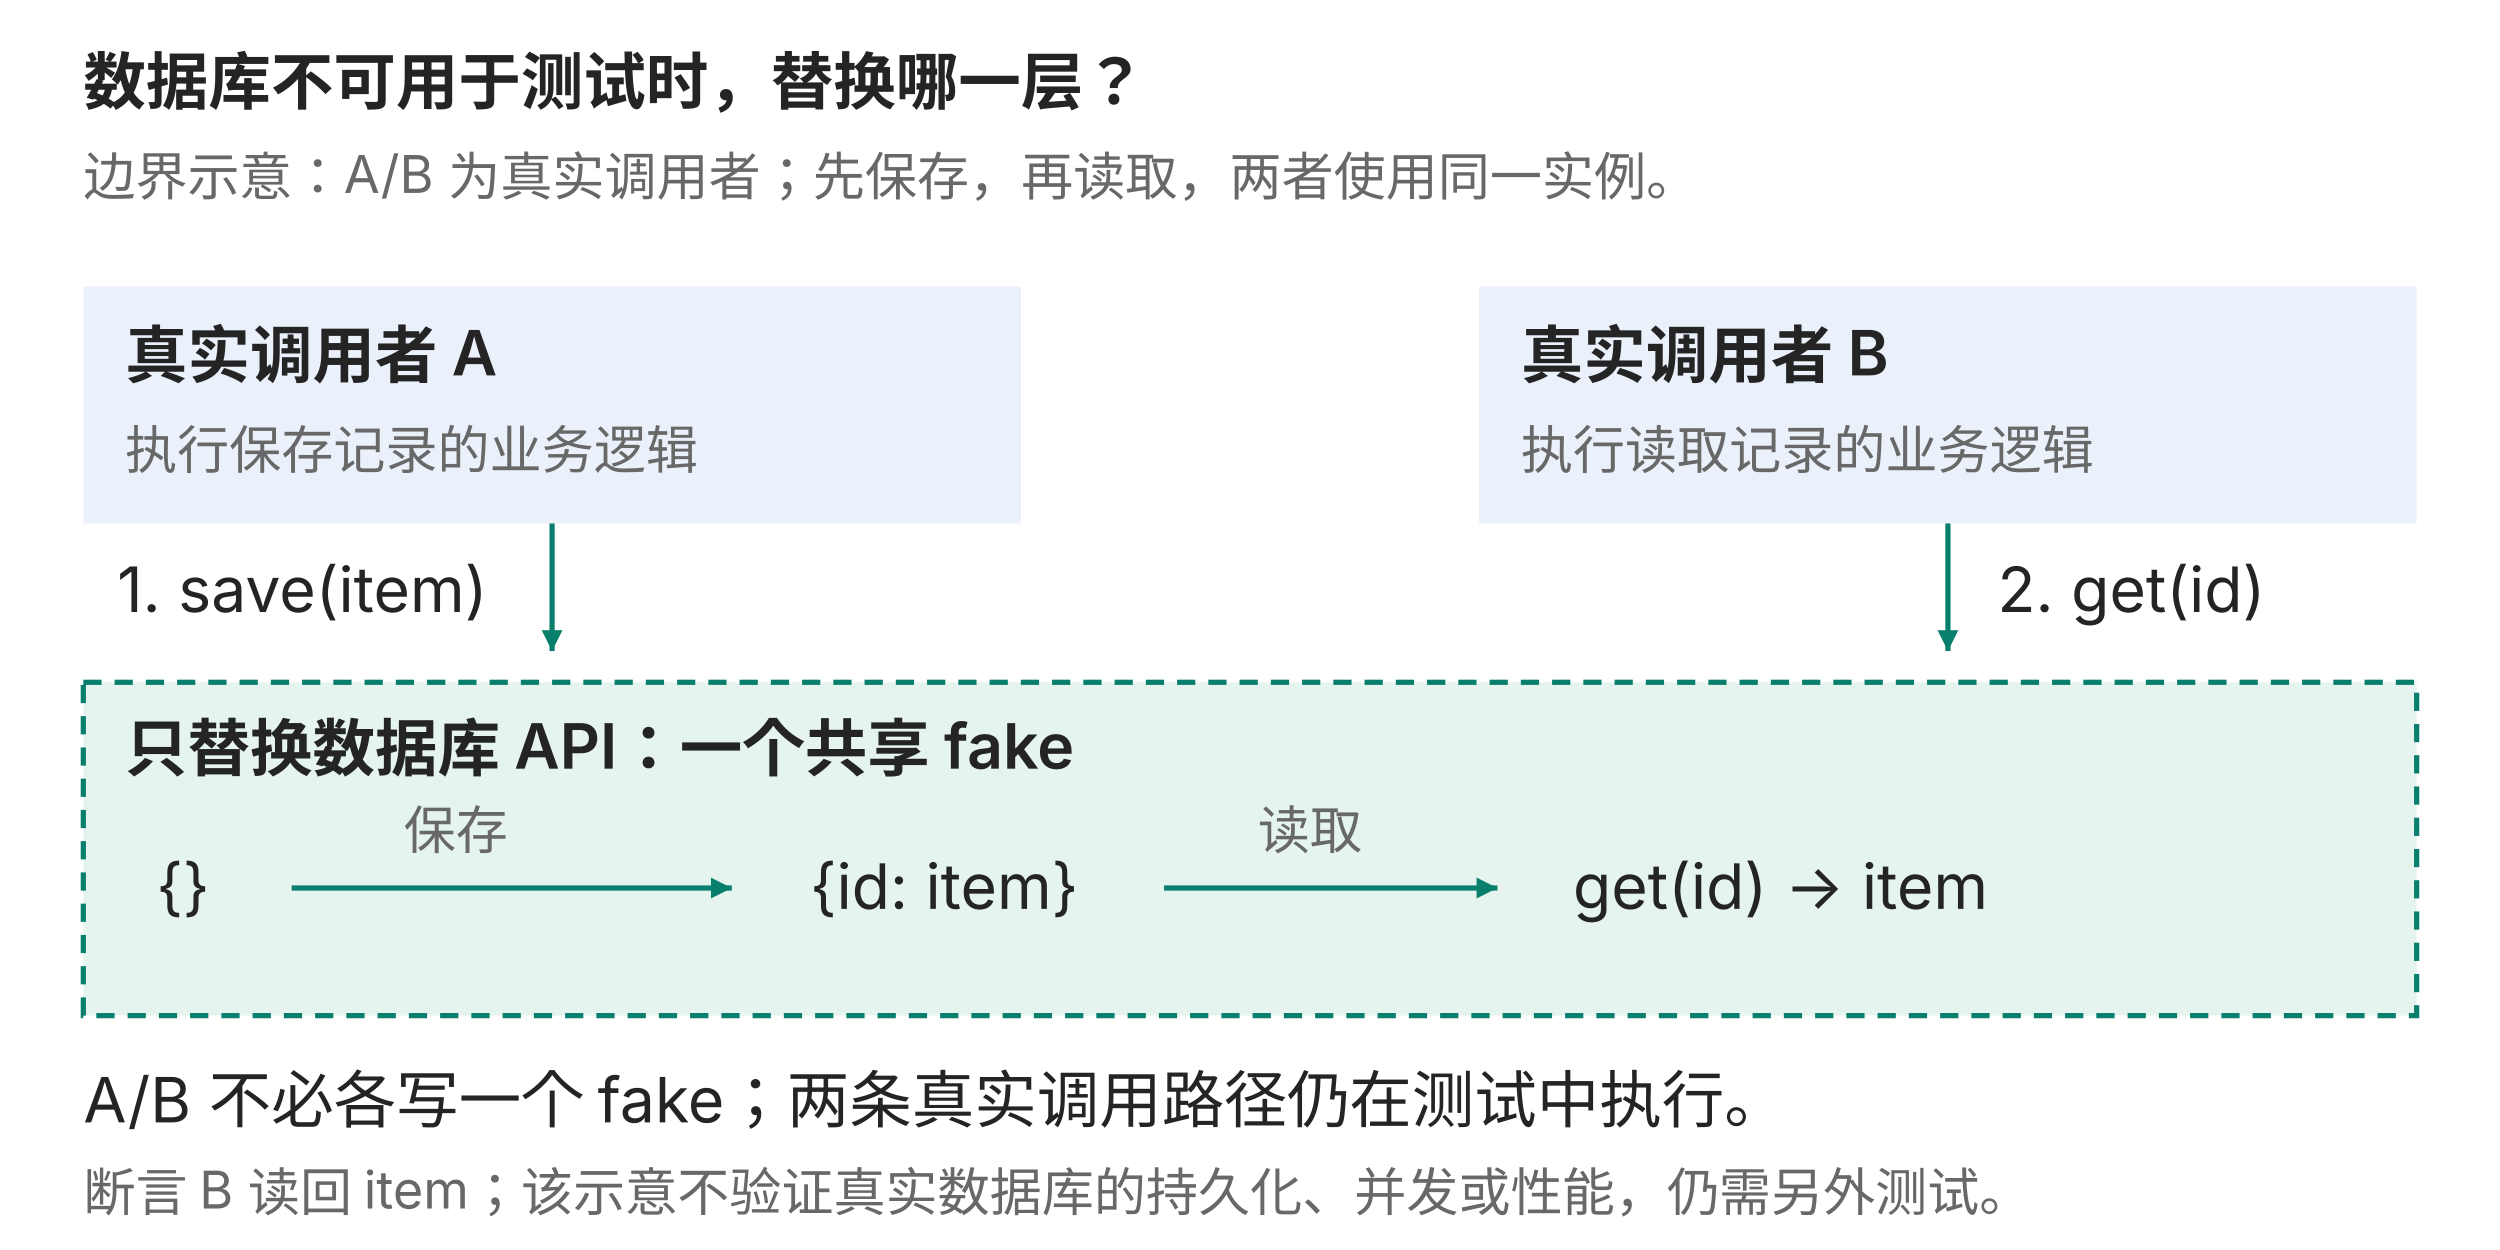
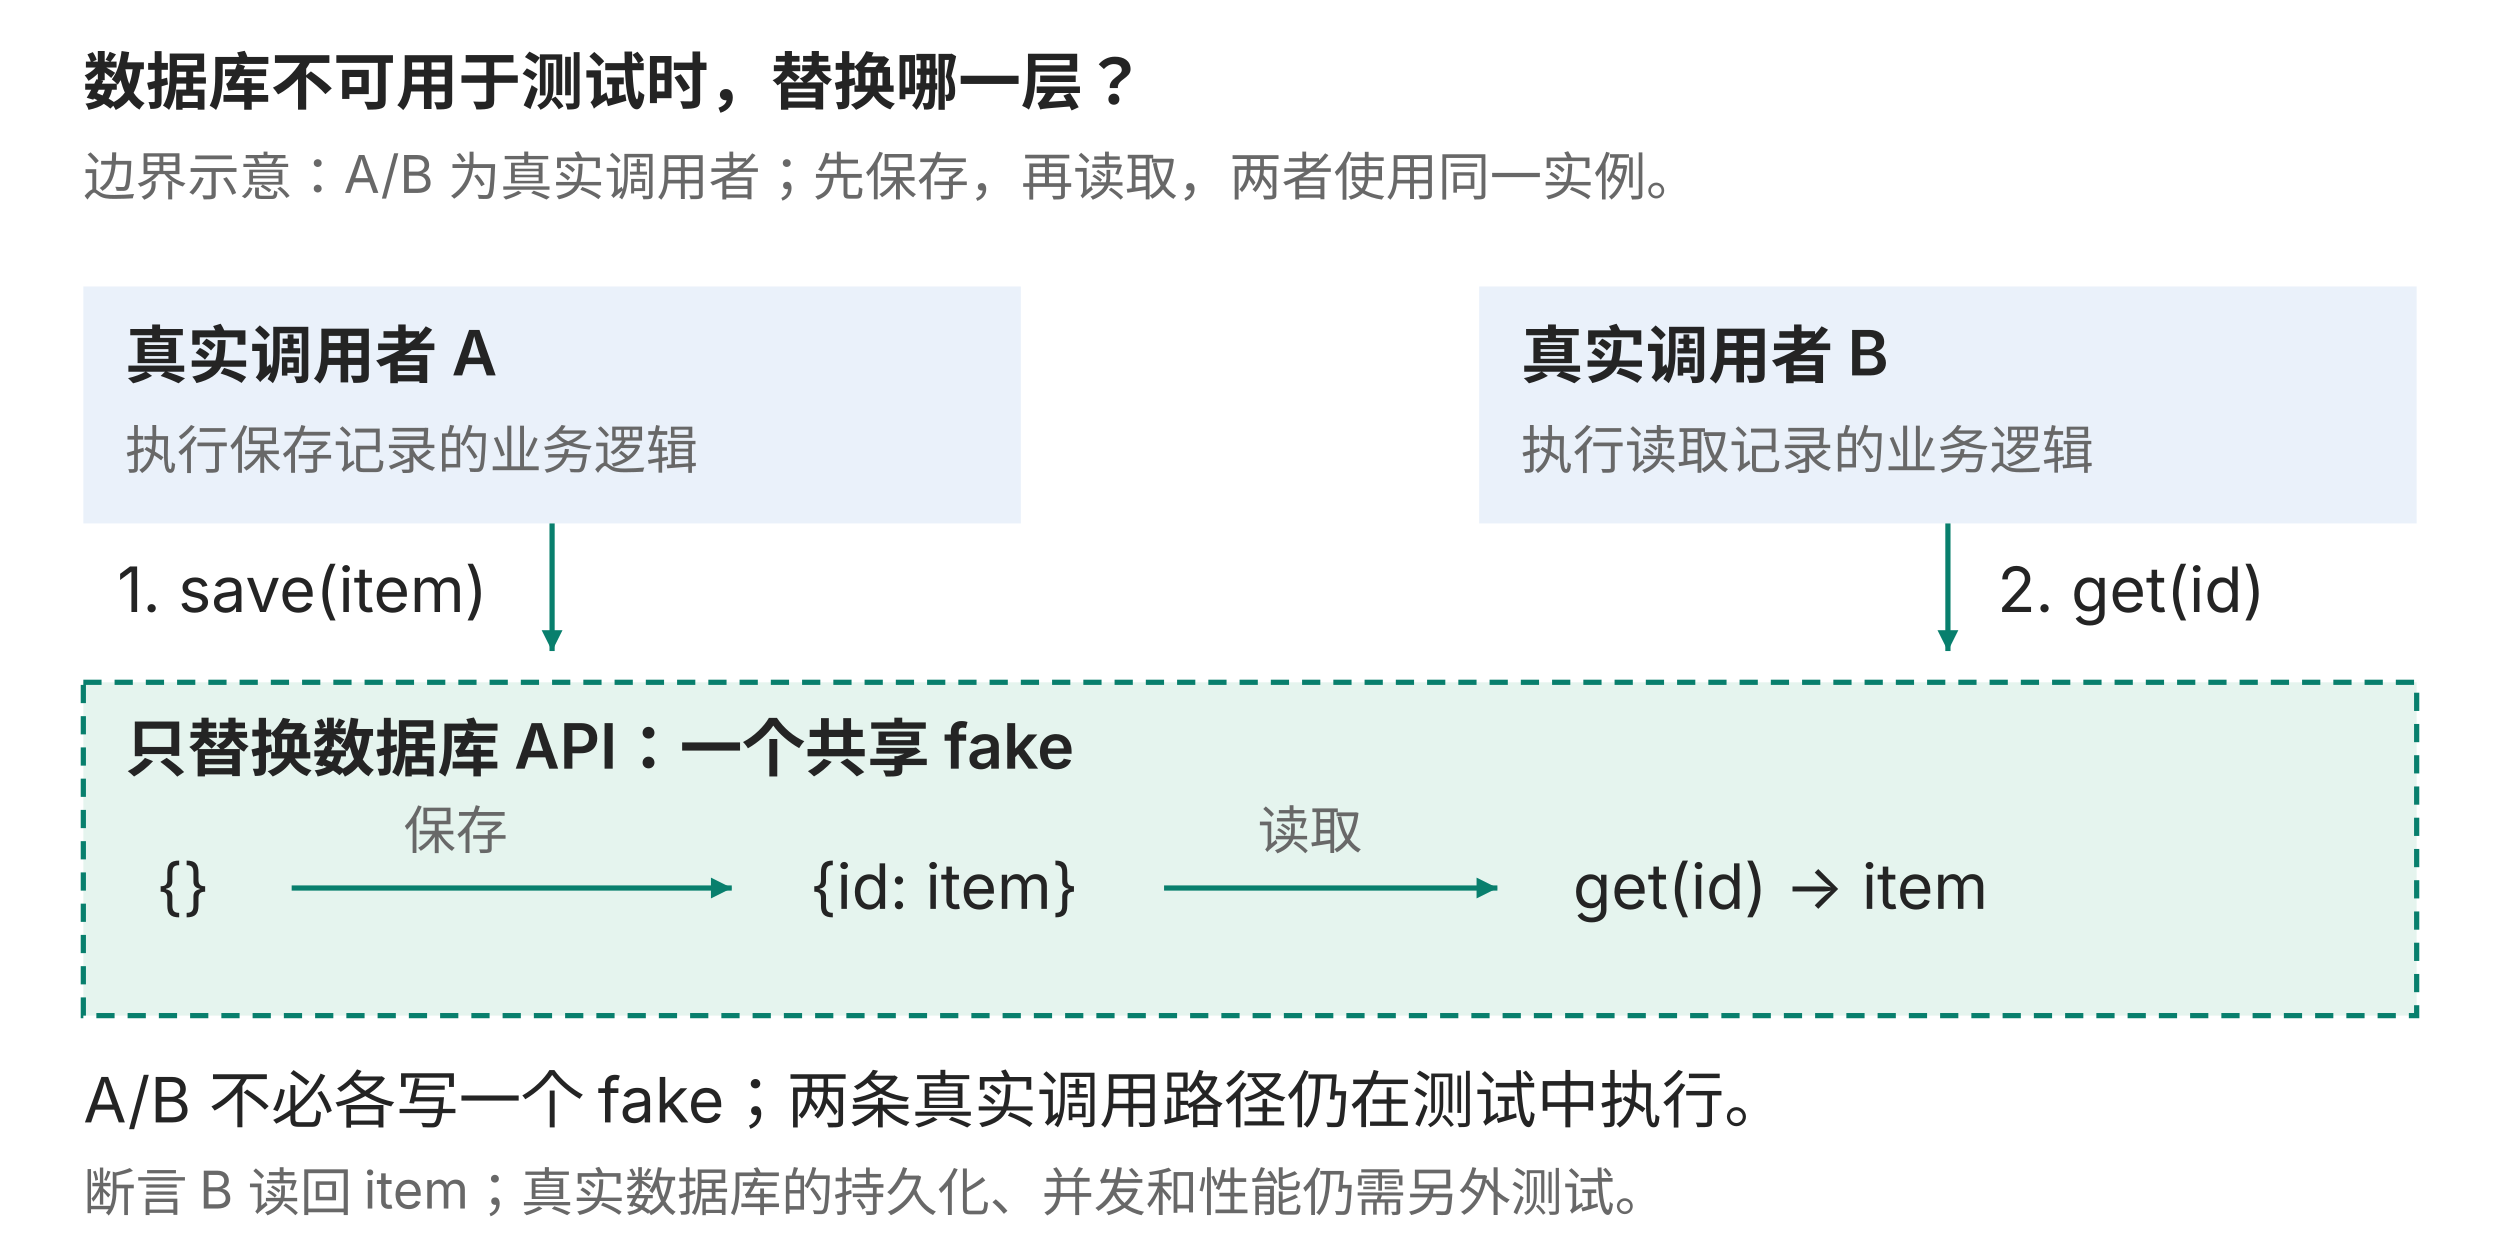
<svg xmlns="http://www.w3.org/2000/svg" width="960" height="480" viewBox="0 0 960 480" class="chapter-svg cg-ch13-03" data-layout="desktop" role="img" aria-labelledby="ch13-03-title ch13-03-desc">
  <style>
.cg-ch13-03[data-layout="desktop"] text {font-family:-apple-system,BlinkMacSystemFont,"Segoe UI","PingFang SC","Microsoft YaHei",sans-serif;font-size:24px;font-weight:400;letter-spacing:0;fill:var(--diagram-ink,#242424)}
.cg-ch13-03[data-layout="desktop"] .small {font-size:20px;fill:var(--diagram-muted,#686868)}
.cg-ch13-03[data-layout="desktop"] .strong {font-weight:600}
.cg-ch13-03[data-layout="desktop"] .good {fill:var(--diagram-primary,#087f6d);font-weight:600}
.cg-ch13-03[data-layout="desktop"] .bad {fill:var(--diagram-danger,#b54750);font-weight:600}
.cg-ch13-03[data-layout="desktop"] .rule {fill:none;stroke:var(--diagram-line,#b9c9c0);stroke-width:1.5}
.cg-ch13-03[data-layout="desktop"] .arrow {fill:none;stroke:var(--diagram-primary,#087f6d);stroke-width:2;marker-end:url(#ch13-03-arrow)}
</style>
  <defs>
    <marker id="ch13-03-arrow" viewBox="0 0 10 10" refX="9" refY="5" markerWidth="10" markerHeight="10" orient="auto" markerUnits="userSpaceOnUse">
      <path d="M1 1 L9 5 L1 9 Z" fill="var(--diagram-primary,#087f6d)" />
    </marker>
  </defs>
  <rect id="ch13-03-region-1" x="0" y="0" width="960" height="480" fill="var(--diagram-bg,#fff)" />
  <text x="32" y="40" text-anchor="start" class="strong">数据库不可用于测试时，替换哪一层？</text>
  <text x="32" y="75" text-anchor="start" class="small">边界示意：A/B 为真实调用者；先保存，再读取，两者使用同一实例。</text>
  <rect id="ch13-03-region-2" x="32" y="110" width="360" height="91" fill="var(--diagram-secondary-soft,#eaf1fa)" />
  <rect id="ch13-03-region-3" x="568" y="110" width="360" height="91" fill="var(--diagram-secondary-soft,#eaf1fa)" />
  <text x="48" y="145" text-anchor="start" class="strong" data-fit="ch13-03-region-2">真实调用者 A</text>
  <text x="48" y="180" text-anchor="start" class="small" data-fit="ch13-03-region-2">执行保存记录的业务逻辑</text>
  <text x="584" y="145" text-anchor="start" class="strong" data-fit="ch13-03-region-3">真实调用者 B</text>
  <text x="584" y="180" text-anchor="start" class="small" data-fit="ch13-03-region-3">执行读取记录的业务逻辑</text>
  <path class="arrow" d="M212 201 L212 250" />
  <path class="arrow" d="M748 201 L748 250" />
  <text x="45" y="235" text-anchor="start" class="">1. save(item)</text>
  <text x="767" y="235" text-anchor="start" class="">2. get(id)</text>
  <rect id="ch13-03-region-4" x="32" y="262" width="896" height="128" fill="var(--diagram-primary-soft,#e5f4ee)" stroke="var(--diagram-primary,#087f6d)" stroke-width="2" stroke-dasharray="7 5" />
  <text x="48" y="296" text-anchor="start" class="strong" data-fit="ch13-03-region-4">只替换数据库 API：一个共享 fake</text>
  <text x="60" y="349" text-anchor="start" class="">{}</text>
  <path class="arrow" d="M112 341 L281 341" />
  <text x="155" y="326" text-anchor="start" class="small">保存</text>
  <text x="311" y="349" text-anchor="start" class="">{id: item}</text>
  <path class="arrow" d="M447 341 L575 341" />
  <text x="483" y="326" text-anchor="start" class="small">读取</text>
  <text x="604" y="349" text-anchor="start" class="" data-fit="ch13-03-region-4">get(id) → item</text>
  <text x="32" y="431" text-anchor="start" class="">A/B 不必各写一个 fake；两条真实调用路径仍在测试中执行。</text>
-   <text x="32" y="465" text-anchor="start" class="small">断言 B 读回 item；该示意不验证真实数据库的持久化、并发或性能，仍需另外测试。</text>
+   <text x="32" y="465" text-anchor="start" class="small">断言 B 读回 item；真实数据库的持久化、并发和性能仍需另外测试。</text>
</svg>
